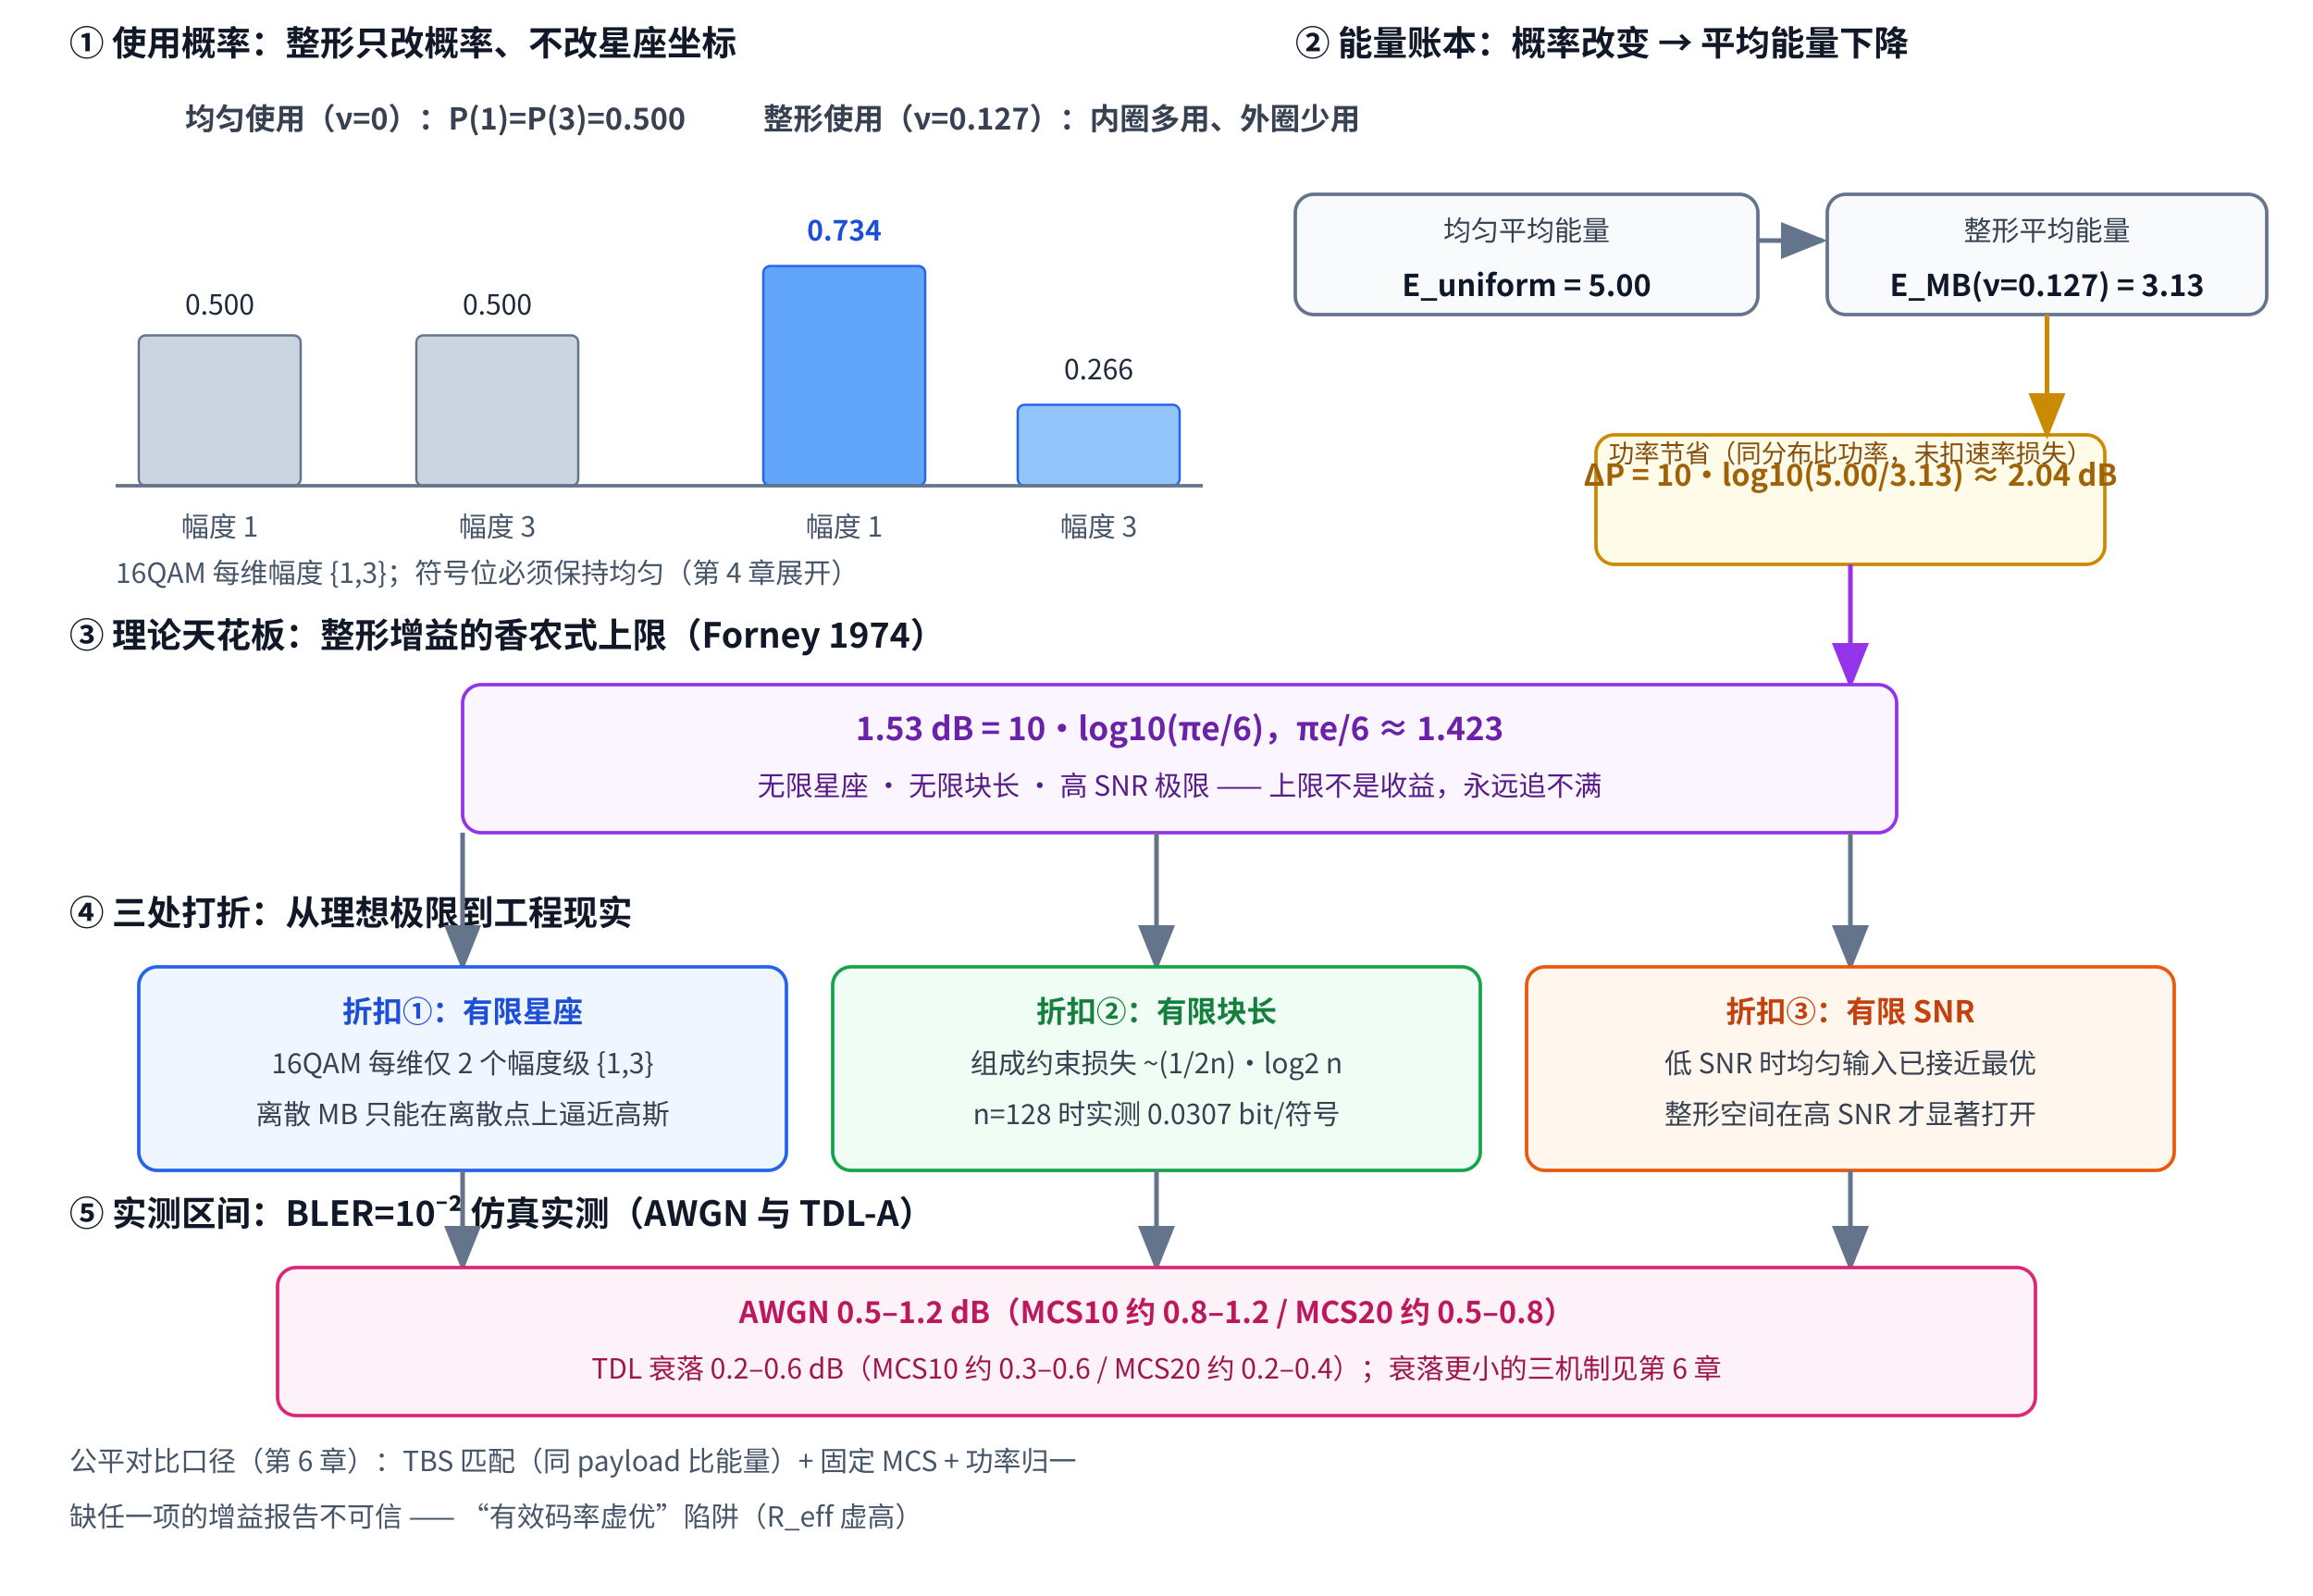
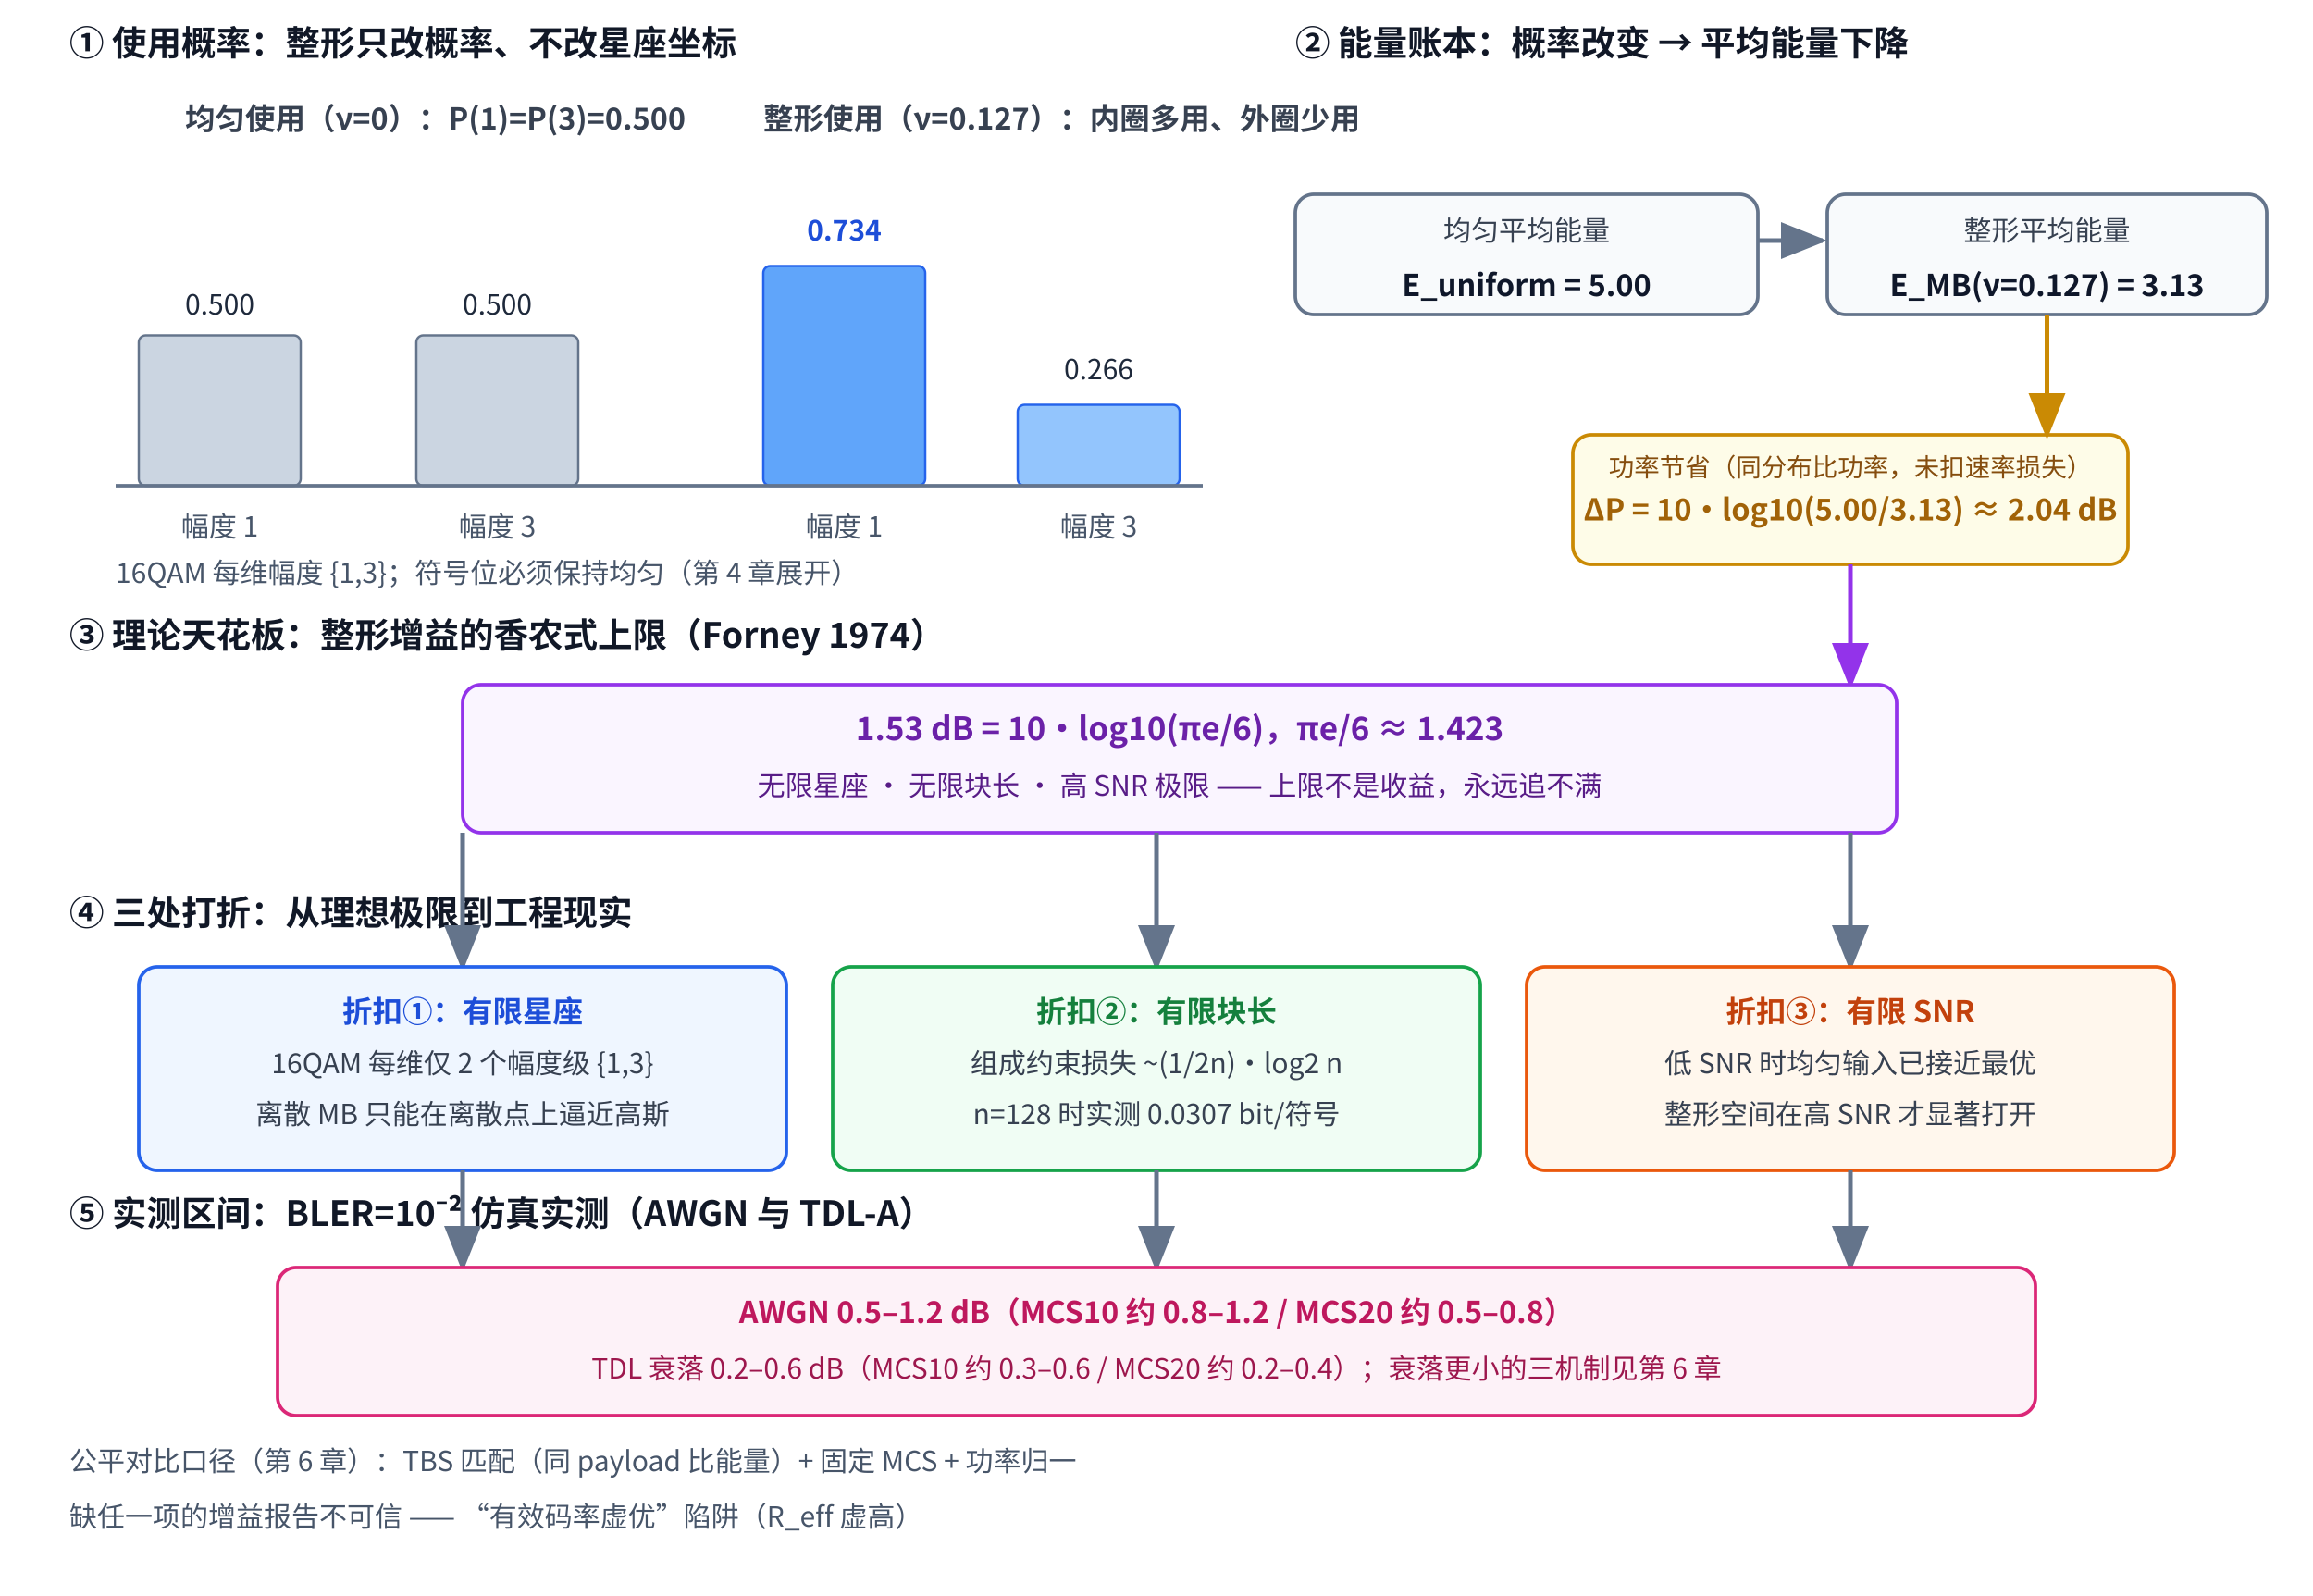
<svg xmlns="http://www.w3.org/2000/svg" width="1000" height="690" viewBox="0 0 1000 690">
  <style>
text { font-family: "Noto Sans CJK SC", "Droid Sans Fallback", "Helvetica Neue", Arial, sans-serif; }
</style>
  <defs>
    <marker id="arrow" markerWidth="10" markerHeight="8" refX="9" refY="4" orient="auto" markerUnits="strokeWidth">
      <path d="M0,0 L10,4 L0,8 Z" fill="#64748b" />
    </marker>
    <marker id="arrowAmber" markerWidth="10" markerHeight="8" refX="9" refY="4" orient="auto" markerUnits="strokeWidth">
      <path d="M0,0 L10,4 L0,8 Z" fill="#ca8a04" />
    </marker>
    <marker id="arrowViolet" markerWidth="10" markerHeight="8" refX="9" refY="4" orient="auto" markerUnits="strokeWidth">
      <path d="M0,0 L10,4 L0,8 Z" fill="#9333ea" />
    </marker>
  </defs>
  <rect width="1000" height="690" fill="#ffffff" />
  <text x="30" y="24" font-size="15" font-weight="700" fill="#111827">① 使用概率：整形只改概率、不改星座坐标</text>
  <text x="80" y="56" font-size="13" font-weight="700" fill="#374151">均匀使用（ν=0）：P(1)=P(3)=0.500</text>
  <text x="330" y="56" font-size="13" font-weight="700" fill="#374151">整形使用（ν=0.127）：内圈多用、外圈少用</text>
  <rect x="60" y="145" width="70" height="65" rx="3" fill="#cbd5e1" stroke="#64748b" stroke-width="1" />
  <rect x="180" y="145" width="70" height="65" rx="3" fill="#cbd5e1" stroke="#64748b" stroke-width="1" />
  <rect x="330" y="115" width="70" height="95" rx="3" fill="#60a5fa" stroke="#2563eb" stroke-width="1" />
  <rect x="440" y="175" width="70" height="35" rx="3" fill="#93c5fd" stroke="#2563eb" stroke-width="1" />
  <text x="95" y="136" text-anchor="middle" font-size="12" fill="#1e293b">0.500</text>
  <text x="215" y="136" text-anchor="middle" font-size="12" fill="#1e293b">0.500</text>
  <text x="365" y="104" text-anchor="middle" font-size="12" font-weight="700" fill="#1d4ed8">0.734</text>
  <text x="475" y="164" text-anchor="middle" font-size="12" fill="#1e293b">0.266</text>
  <line x1="50" y1="210" x2="520" y2="210" stroke="#64748b" stroke-width="1.5" />
  <text x="95" y="232" text-anchor="middle" font-size="12" fill="#475569">幅度 1</text>
  <text x="215" y="232" text-anchor="middle" font-size="12" fill="#475569">幅度 3</text>
  <text x="365" y="232" text-anchor="middle" font-size="12" fill="#475569">幅度 1</text>
  <text x="475" y="232" text-anchor="middle" font-size="12" fill="#475569">幅度 3</text>
  <text x="50" y="252" font-size="12" fill="#475569">16QAM 每维幅度 {1,3}；符号位必须保持均匀（第 4 章展开）</text>
  <text x="560" y="24" font-size="15" font-weight="700" fill="#111827">② 能量账本：概率改变 → 平均能量下降</text>
  <rect x="560" y="84" width="200" height="52" rx="8" fill="#f8fafc" stroke="#64748b" stroke-width="1.5" />
  <text x="660" y="104" text-anchor="middle" font-size="12" fill="#374151">均匀平均能量</text>
  <text x="660" y="128" text-anchor="middle" font-size="13" font-weight="700" fill="#0f172a">E_uniform = 5.00</text>
  <line x1="760" y1="104" x2="788" y2="104" stroke="#64748b" stroke-width="2" marker-end="url(#arrow)" />
  <rect x="790" y="84" width="190" height="52" rx="8" fill="#f8fafc" stroke="#64748b" stroke-width="1.5" />
  <text x="885" y="104" text-anchor="middle" font-size="12" fill="#374151">整形平均能量</text>
  <text x="885" y="128" text-anchor="middle" font-size="13" font-weight="700" fill="#0f172a">E_MB(ν=0.127) = 3.13</text>
-   <rect x="690" y="188" width="220" height="56" rx="8" fill="#fefce8" stroke="#ca8a04" stroke-width="1.5" />
-   <text x="800" y="200" text-anchor="middle" font-size="11" fill="#854d0e">功率节省（同分布比功率，未扣速率损失）</text>
-   <text x="800" y="210" text-anchor="middle" font-size="13" font-weight="700" fill="#a16207">ΔP = 10·log10(5.00/3.13) ≈ 2.04 dB</text>
+   <rect x="680" y="188" width="240" height="56" rx="8" fill="#fefce8" stroke="#ca8a04" stroke-width="1.5" />
+   <text x="800" y="206" text-anchor="middle" font-size="11" fill="#854d0e">功率节省（同分布比功率，未扣速率损失）</text>
+   <text x="800" y="225" text-anchor="middle" font-size="13" font-weight="700" fill="#a16207">ΔP = 10·log10(5.00/3.13) ≈ 2.04 dB</text>
  <line x1="885" y1="136" x2="885" y2="188" stroke="#ca8a04" stroke-width="2" marker-end="url(#arrowAmber)" />
  <text x="30" y="280" font-size="15" font-weight="700" fill="#111827">③ 理论天花板：整形增益的香农式上限（Forney 1974）</text>
  <line x1="800" y1="244" x2="800" y2="296" stroke="#9333ea" stroke-width="2" marker-end="url(#arrowViolet)" />
  <rect x="200" y="296" width="620" height="64" rx="8" fill="#faf5ff" stroke="#9333ea" stroke-width="1.5" />
  <text x="510" y="320" text-anchor="middle" font-size="14" font-weight="700" fill="#6b21a8">1.53 dB = 10·log10(πe/6)，πe/6 ≈ 1.423</text>
  <text x="510" y="344" text-anchor="middle" font-size="12" fill="#581c87">无限星座 · 无限块长 · 高 SNR 极限 —— 上限不是收益，永远追不满</text>
  <text x="30" y="400" font-size="15" font-weight="700" fill="#111827">④ 三处打折：从理想极限到工程现实</text>
  <line x1="200" y1="360" x2="200" y2="418" stroke="#64748b" stroke-width="2" marker-end="url(#arrow)" />
  <line x1="500" y1="360" x2="500" y2="418" stroke="#64748b" stroke-width="2" marker-end="url(#arrow)" />
  <line x1="800" y1="360" x2="800" y2="418" stroke="#64748b" stroke-width="2" marker-end="url(#arrow)" />
  <rect x="60" y="418" width="280" height="88" rx="8" fill="#eff6ff" stroke="#2563eb" stroke-width="1.5" />
  <text x="200" y="442" text-anchor="middle" font-size="13" font-weight="700" fill="#1d4ed8">折扣①：有限星座</text>
  <text x="200" y="464" text-anchor="middle" font-size="12" fill="#374151">16QAM 每维仅 2 个幅度级 {1,3}</text>
  <text x="200" y="486" text-anchor="middle" font-size="12" fill="#374151">离散 MB 只能在离散点上逼近高斯</text>
  <rect x="360" y="418" width="280" height="88" rx="8" fill="#f0fdf4" stroke="#16a34a" stroke-width="1.5" />
  <text x="500" y="442" text-anchor="middle" font-size="13" font-weight="700" fill="#15803d">折扣②：有限块长</text>
  <text x="500" y="464" text-anchor="middle" font-size="12" fill="#374151">组成约束损失 ~(1/2n)·log2 n</text>
  <text x="500" y="486" text-anchor="middle" font-size="12" fill="#374151">n=128 时实测 0.0307 bit/符号</text>
  <rect x="660" y="418" width="280" height="88" rx="8" fill="#fff7ed" stroke="#ea580c" stroke-width="1.5" />
  <text x="800" y="442" text-anchor="middle" font-size="13" font-weight="700" fill="#c2410c">折扣③：有限 SNR</text>
  <text x="800" y="464" text-anchor="middle" font-size="12" fill="#374151">低 SNR 时均匀输入已接近最优</text>
  <text x="800" y="486" text-anchor="middle" font-size="12" fill="#374151">整形空间在高 SNR 才显著打开</text>
  <text x="30" y="530" font-size="15" font-weight="700" fill="#111827">⑤ 实测区间：BLER=10⁻² 仿真实测（AWGN 与 TDL-A）</text>
  <line x1="200" y1="506" x2="200" y2="548" stroke="#64748b" stroke-width="2" marker-end="url(#arrow)" />
  <line x1="500" y1="506" x2="500" y2="548" stroke="#64748b" stroke-width="2" marker-end="url(#arrow)" />
  <line x1="800" y1="506" x2="800" y2="548" stroke="#64748b" stroke-width="2" marker-end="url(#arrow)" />
  <rect x="120" y="548" width="760" height="64" rx="8" fill="#fdf2f8" stroke="#db2777" stroke-width="1.5" />
  <text x="500" y="572" text-anchor="middle" font-size="13" font-weight="700" fill="#be185d">AWGN 0.5–1.2 dB（MCS10 约 0.8–1.2 / MCS20 约 0.5–0.8）</text>
  <text x="500" y="596" text-anchor="middle" font-size="12" fill="#9d174d">TDL 衰落 0.2–0.6 dB（MCS10 约 0.3–0.6 / MCS20 约 0.2–0.4）；衰落更小的三机制见第 6 章</text>
  <text x="30" y="636" font-size="12" fill="#475569">公平对比口径（第 6 章）：TBS 匹配（同 payload 比能量）+ 固定 MCS + 功率归一</text>
  <text x="30" y="660" font-size="12" fill="#475569">缺任一项的增益报告不可信 —— “有效码率虚优”陷阱（R_eff 虚高）</text>
</svg>
